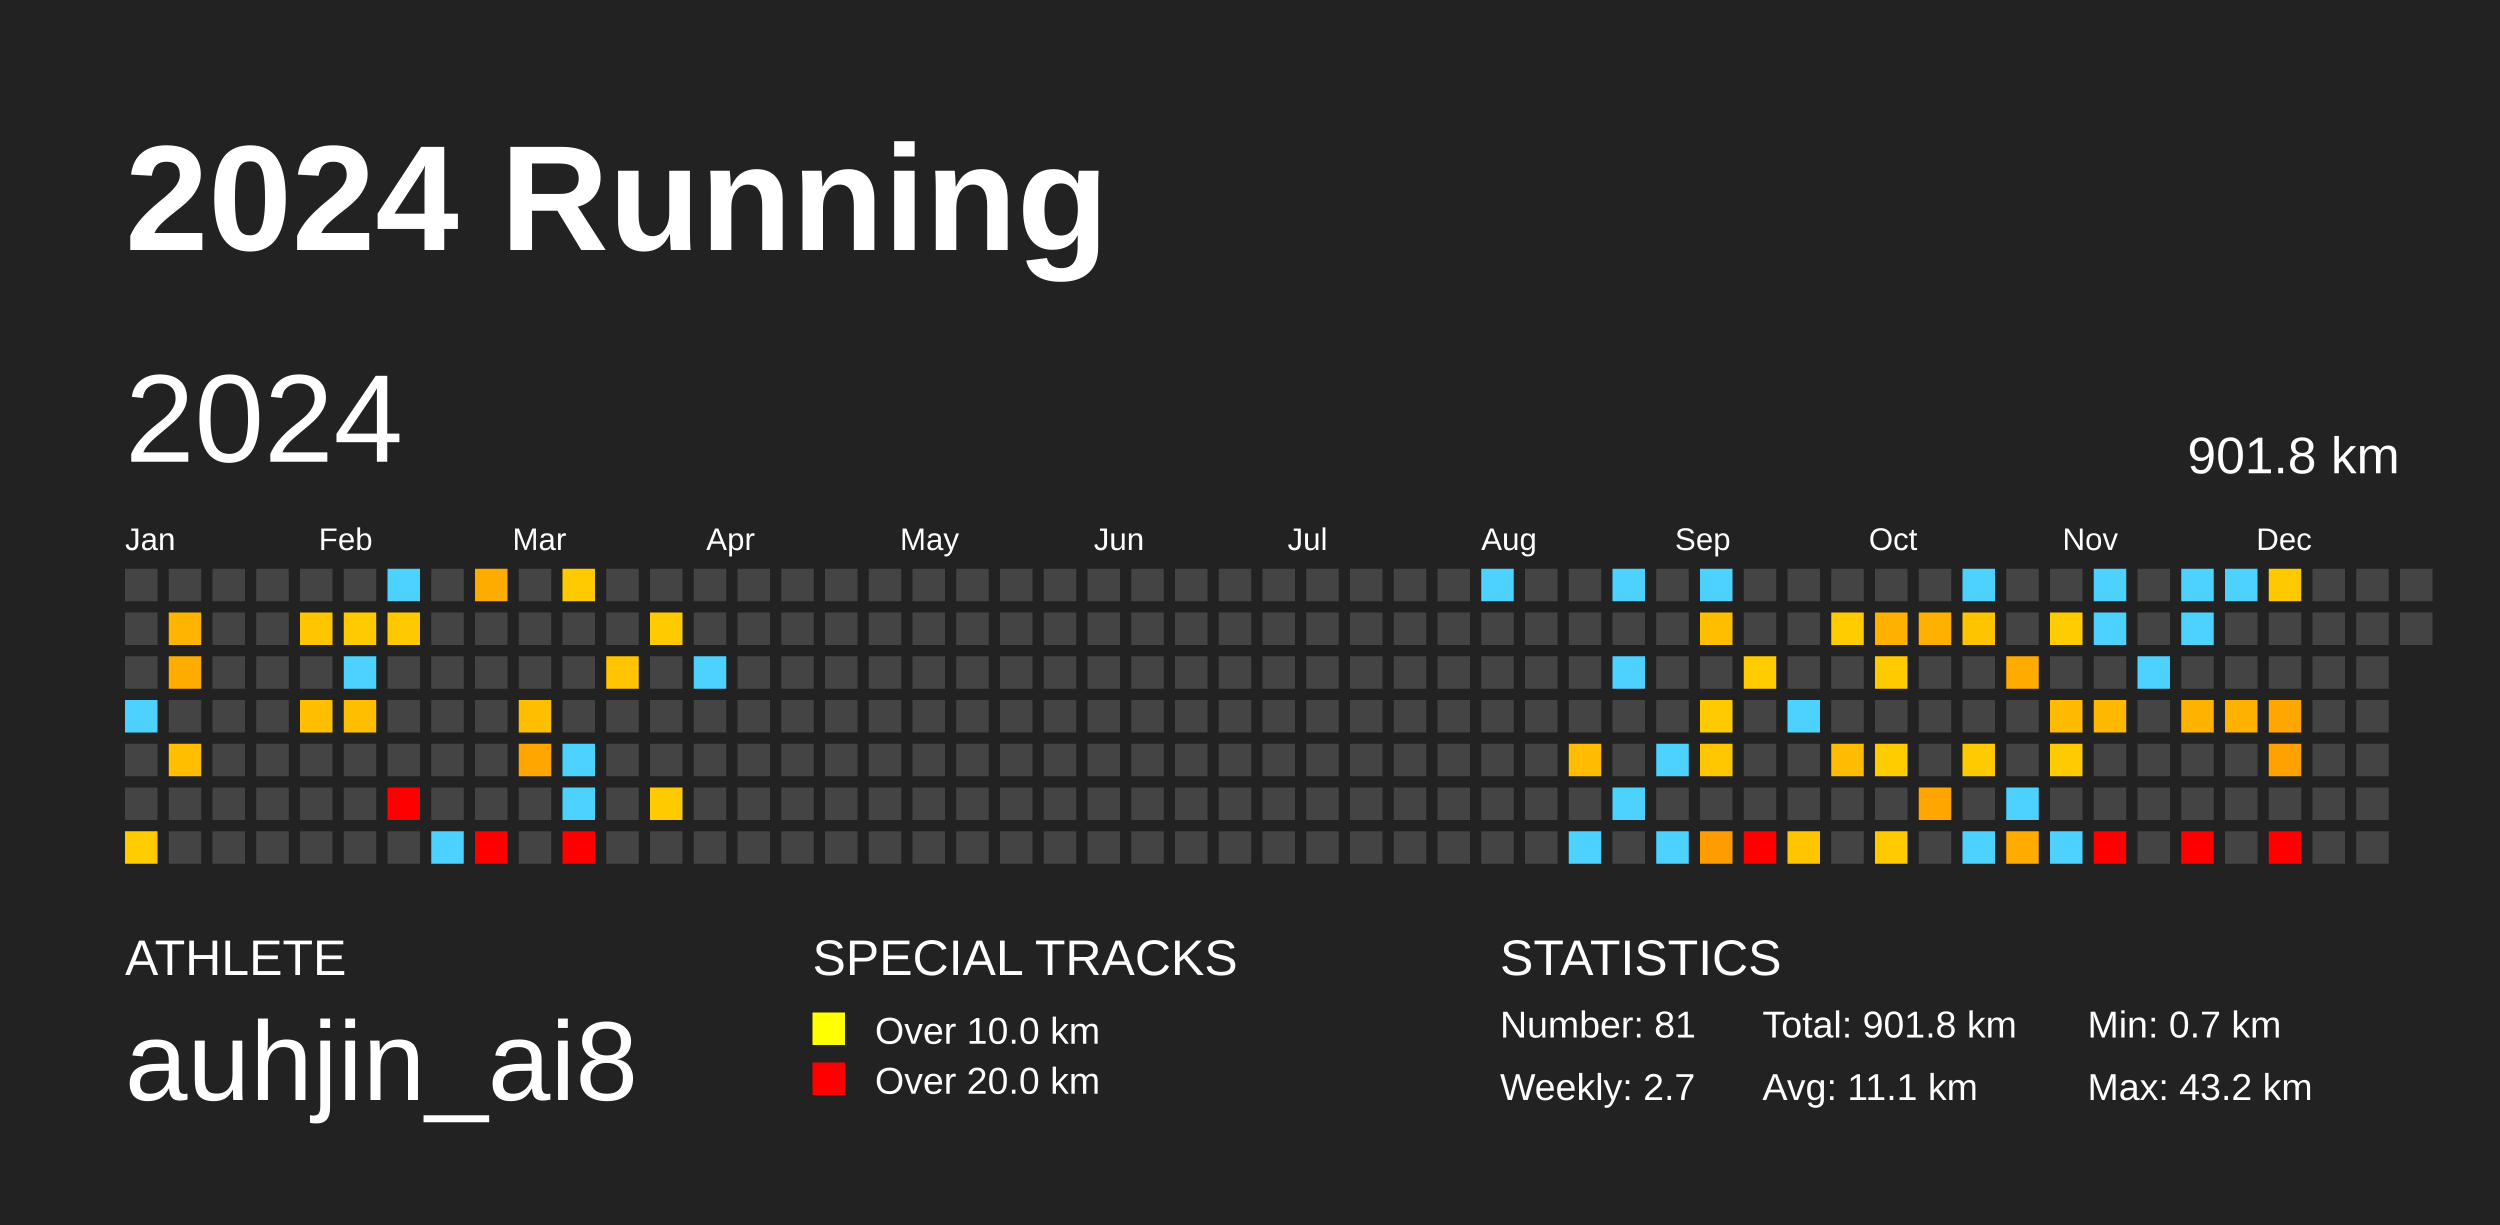
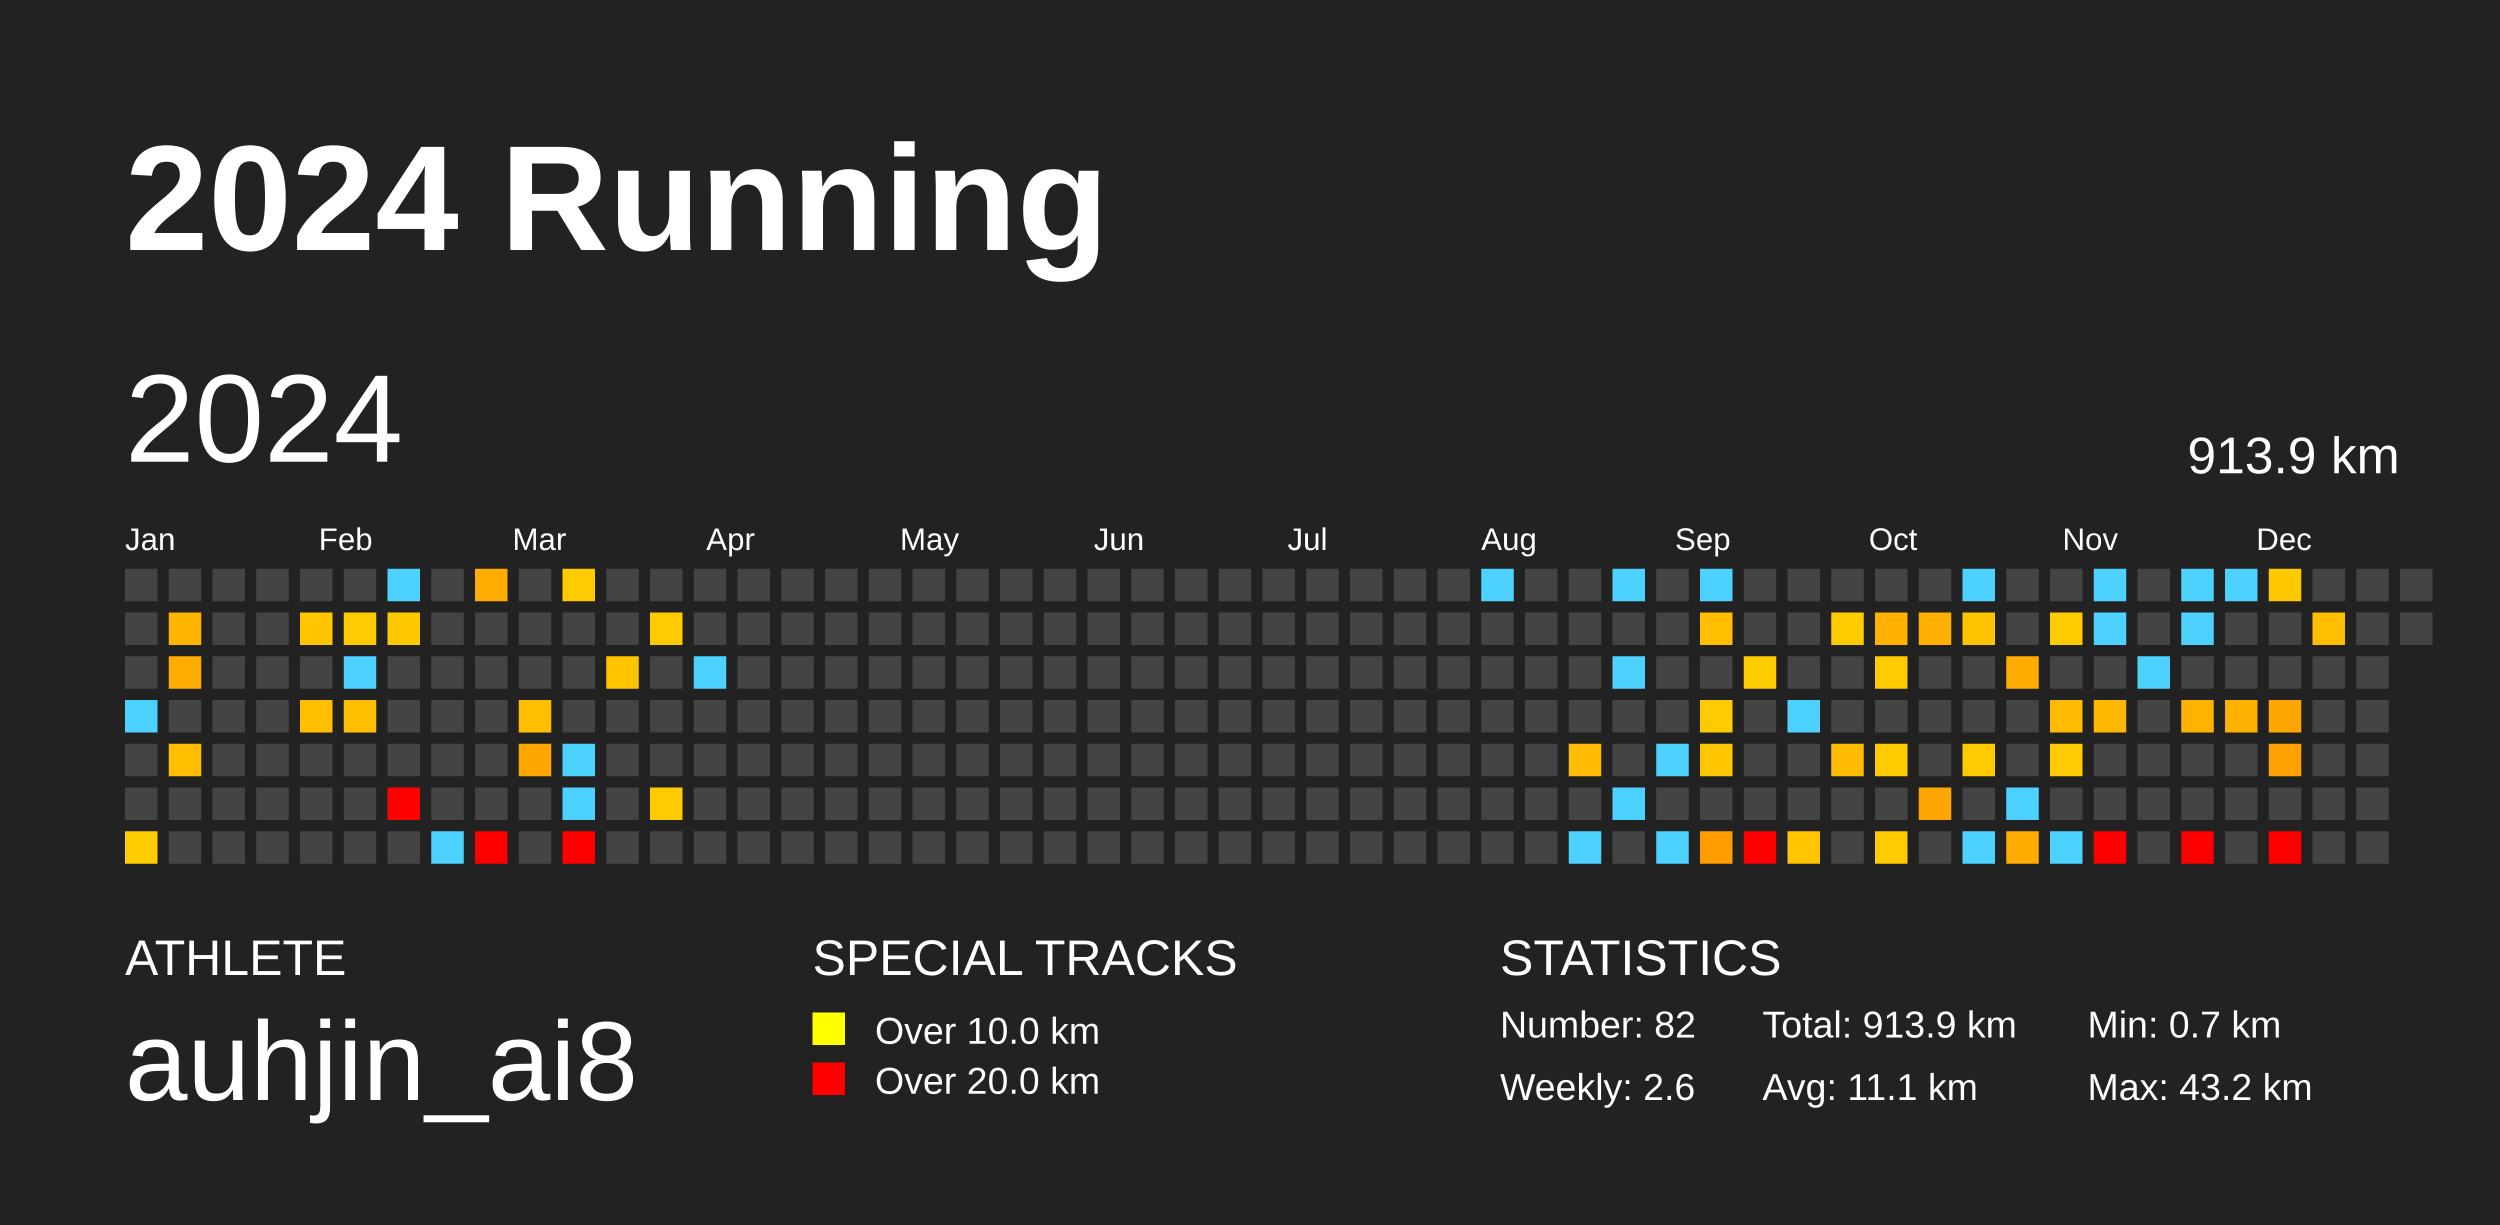
<svg xmlns="http://www.w3.org/2000/svg" baseProfile="full" height="98mm" version="1.1" viewBox="0,0,200,98" width="200mm">
  <defs />
  <rect fill="#222222" height="98" width="200" x="0" y="0" />
  <text fill="#FFFFFF" style="font-size:12px; font-family:Arial; font-weight:bold;" x="10" y="20">2024 Running</text>
  <text fill="#FFFFFF" style="font-size:4px; font-family:Arial" x="10" y="78">ATHLETE</text>
  <text fill="#FFFFFF" style="font-size:9px; font-family:Arial" x="10" y="88">auhjin_ai8</text>
  <text fill="#FFFFFF" style="font-size:4px; font-family:Arial" x="65" y="78">SPECIAL TRACKS</text>
  <rect fill="yellow" height="2.6" width="2.6" x="65" y="81" />
  <text fill="#FFFFFF" style="font-size:3px; font-family:Arial" x="70" y="83.5">Over 10.0 km</text>
  <rect fill="red" height="2.6" width="2.6" x="65" y="85" />
  <text fill="#FFFFFF" style="font-size:3px; font-family:Arial" x="70" y="87.5">Over 20.0 km</text>
  <text fill="#FFFFFF" style="font-size:4px; font-family:Arial" x="120" y="78">STATISTICS</text>
-   <text fill="#FFFFFF" style="font-size:3px; font-family:Arial" x="120" y="83">Number: 81</text>
-   <text fill="#FFFFFF" style="font-size:3px; font-family:Arial" x="120" y="88">Weekly: 2.7</text>
-   <text fill="#FFFFFF" style="font-size:3px; font-family:Arial" x="141" y="83">Total: 901.8 km</text>
+   <text fill="#FFFFFF" style="font-size:3px; font-family:Arial" x="120" y="83">Number: 82</text>
+   <text fill="#FFFFFF" style="font-size:3px; font-family:Arial" x="120" y="88">Weekly: 2.6</text>
+   <text fill="#FFFFFF" style="font-size:3px; font-family:Arial" x="141" y="83">Total: 913.9 km</text>
  <text fill="#FFFFFF" style="font-size:3px; font-family:Arial" x="141" y="88">Avg: 11.1 km</text>
  <text fill="#FFFFFF" style="font-size:3px; font-family:Arial" x="167" y="83">Min: 0.7 km</text>
  <text fill="#FFFFFF" style="font-size:3px; font-family:Arial" x="167" y="88">Max: 43.2 km</text>
  <text dominant-baseline="hanging" fill="#FFFFFF" style="font-size:10.0px; font-family:Arial;" x="10" y="30">2024</text>
-   <text dominant-baseline="hanging" fill="#FFFFFF" style="font-size:4.125px; font-family:Arial;" x="175" y="35">901.8 km</text>
+   <text dominant-baseline="hanging" fill="#FFFFFF" style="font-size:4.125px; font-family:Arial;" x="175" y="35">913.9 km</text>
  <text fill="#FFFFFF" style="font-size:2.5px; font-family:Arial" x="10.0" y="44">Jan</text>
  <text fill="#FFFFFF" style="font-size:2.5px; font-family:Arial" x="25.5" y="44">Feb</text>
  <text fill="#FFFFFF" style="font-size:2.5px; font-family:Arial" x="41.0" y="44">Mar</text>
  <text fill="#FFFFFF" style="font-size:2.5px; font-family:Arial" x="56.5" y="44">Apr</text>
  <text fill="#FFFFFF" style="font-size:2.5px; font-family:Arial" x="72.0" y="44">May</text>
  <text fill="#FFFFFF" style="font-size:2.5px; font-family:Arial" x="87.5" y="44">Jun</text>
  <text fill="#FFFFFF" style="font-size:2.5px; font-family:Arial" x="103.0" y="44">Jul</text>
  <text fill="#FFFFFF" style="font-size:2.5px; font-family:Arial" x="118.5" y="44">Aug</text>
  <text fill="#FFFFFF" style="font-size:2.5px; font-family:Arial" x="134.0" y="44">Sep</text>
  <text fill="#FFFFFF" style="font-size:2.5px; font-family:Arial" x="149.5" y="44">Oct</text>
  <text fill="#FFFFFF" style="font-size:2.5px; font-family:Arial" x="165.0" y="44">Nov</text>
  <text fill="#FFFFFF" style="font-size:2.5px; font-family:Arial" x="180.5" y="44">Dec</text>
  <rect fill="#444444" height="2.6" width="2.6" x="10.0" y="45.5" />
  <rect fill="#444444" height="2.6" width="2.6" x="10.0" y="49.0" />
  <rect fill="#444444" height="2.6" width="2.6" x="10.0" y="52.5" />
  <rect fill="#4dd2ff" height="2.6" width="2.6" x="10.0" y="56.0" />
  <rect fill="#444444" height="2.6" width="2.6" x="10.0" y="59.5" />
  <rect fill="#444444" height="2.6" width="2.6" x="10.0" y="63.0" />
  <rect fill="#ffcc00" height="2.6" width="2.6" x="10.0" y="66.5" />
  <rect fill="#444444" height="2.6" width="2.6" x="13.5" y="45.5" />
  <rect fill="#ffb400" height="2.6" width="2.6" x="13.5" y="49.0" />
  <rect fill="#ffac00" height="2.6" width="2.6" x="13.5" y="52.5" />
  <rect fill="#444444" height="2.6" width="2.6" x="13.5" y="56.0" />
  <rect fill="#ffbf00" height="2.6" width="2.6" x="13.5" y="59.5" />
  <rect fill="#444444" height="2.6" width="2.6" x="13.5" y="63.0" />
  <rect fill="#444444" height="2.6" width="2.6" x="13.5" y="66.5" />
  <rect fill="#444444" height="2.6" width="2.6" x="17.0" y="45.5" />
  <rect fill="#444444" height="2.6" width="2.6" x="17.0" y="49.0" />
  <rect fill="#444444" height="2.6" width="2.6" x="17.0" y="52.5" />
  <rect fill="#444444" height="2.6" width="2.6" x="17.0" y="56.0" />
  <rect fill="#444444" height="2.6" width="2.6" x="17.0" y="59.5" />
  <rect fill="#444444" height="2.6" width="2.6" x="17.0" y="63.0" />
  <rect fill="#444444" height="2.6" width="2.6" x="17.0" y="66.5" />
  <rect fill="#444444" height="2.6" width="2.6" x="20.5" y="45.5" />
  <rect fill="#444444" height="2.6" width="2.6" x="20.5" y="49.0" />
  <rect fill="#444444" height="2.6" width="2.6" x="20.5" y="52.5" />
  <rect fill="#444444" height="2.6" width="2.6" x="20.5" y="56.0" />
  <rect fill="#444444" height="2.6" width="2.6" x="20.5" y="59.5" />
  <rect fill="#444444" height="2.6" width="2.6" x="20.5" y="63.0" />
  <rect fill="#444444" height="2.6" width="2.6" x="20.5" y="66.5" />
  <rect fill="#444444" height="2.6" width="2.6" x="24.0" y="45.5" />
  <rect fill="#ffc600" height="2.6" width="2.6" x="24.0" y="49.0" />
  <rect fill="#444444" height="2.6" width="2.6" x="24.0" y="52.5" />
  <rect fill="#ffbf00" height="2.6" width="2.6" x="24.0" y="56.0" />
  <rect fill="#444444" height="2.6" width="2.6" x="24.0" y="59.5" />
  <rect fill="#444444" height="2.6" width="2.6" x="24.0" y="63.0" />
  <rect fill="#444444" height="2.6" width="2.6" x="24.0" y="66.5" />
  <rect fill="#444444" height="2.6" width="2.6" x="27.5" y="45.5" />
  <rect fill="#ffcb00" height="2.6" width="2.6" x="27.5" y="49.0" />
  <rect fill="#4dd2ff" height="2.6" width="2.6" x="27.5" y="52.5" />
  <rect fill="#ffbf00" height="2.6" width="2.6" x="27.5" y="56.0" />
  <rect fill="#444444" height="2.6" width="2.6" x="27.5" y="59.5" />
  <rect fill="#444444" height="2.6" width="2.6" x="27.5" y="63.0" />
  <rect fill="#444444" height="2.6" width="2.6" x="27.5" y="66.5" />
  <rect fill="#4dd2ff" height="2.6" width="2.6" x="31.0" y="45.5" />
  <rect fill="#ffc900" height="2.6" width="2.6" x="31.0" y="49.0" />
  <rect fill="#444444" height="2.6" width="2.6" x="31.0" y="52.5" />
  <rect fill="#444444" height="2.6" width="2.6" x="31.0" y="56.0" />
  <rect fill="#444444" height="2.6" width="2.6" x="31.0" y="59.5" />
  <rect fill="red" height="2.6" width="2.6" x="31.0" y="63.0" />
  <rect fill="#444444" height="2.6" width="2.6" x="31.0" y="66.5" />
  <rect fill="#444444" height="2.6" width="2.6" x="34.5" y="45.5" />
  <rect fill="#444444" height="2.6" width="2.6" x="34.5" y="49.0" />
  <rect fill="#444444" height="2.6" width="2.6" x="34.5" y="52.5" />
  <rect fill="#444444" height="2.6" width="2.6" x="34.5" y="56.0" />
  <rect fill="#444444" height="2.6" width="2.6" x="34.5" y="59.5" />
  <rect fill="#444444" height="2.6" width="2.6" x="34.5" y="63.0" />
  <rect fill="#4dd2ff" height="2.6" width="2.6" x="34.5" y="66.5" />
  <rect fill="#ffac00" height="2.6" width="2.6" x="38.0" y="45.5" />
  <rect fill="#444444" height="2.6" width="2.6" x="38.0" y="49.0" />
  <rect fill="#444444" height="2.6" width="2.6" x="38.0" y="52.5" />
  <rect fill="#444444" height="2.6" width="2.6" x="38.0" y="56.0" />
  <rect fill="#444444" height="2.6" width="2.6" x="38.0" y="59.5" />
  <rect fill="#444444" height="2.6" width="2.6" x="38.0" y="63.0" />
  <rect fill="red" height="2.6" width="2.6" x="38.0" y="66.5" />
  <rect fill="#444444" height="2.6" width="2.6" x="41.5" y="45.5" />
  <rect fill="#444444" height="2.6" width="2.6" x="41.5" y="49.0" />
  <rect fill="#444444" height="2.6" width="2.6" x="41.5" y="52.5" />
  <rect fill="#ffbf00" height="2.6" width="2.6" x="41.5" y="56.0" />
  <rect fill="#ffa700" height="2.6" width="2.6" x="41.5" y="59.5" />
  <rect fill="#444444" height="2.6" width="2.6" x="41.5" y="63.0" />
  <rect fill="#444444" height="2.6" width="2.6" x="41.5" y="66.5" />
  <rect fill="#ffcb00" height="2.6" width="2.6" x="45.0" y="45.5" />
  <rect fill="#444444" height="2.6" width="2.6" x="45.0" y="49.0" />
  <rect fill="#444444" height="2.6" width="2.6" x="45.0" y="52.5" />
  <rect fill="#444444" height="2.6" width="2.6" x="45.0" y="56.0" />
  <rect fill="#4dd2ff" height="2.6" width="2.6" x="45.0" y="59.5" />
  <rect fill="#4dd2ff" height="2.6" width="2.6" x="45.0" y="63.0" />
  <rect fill="red" height="2.6" width="2.6" x="45.0" y="66.5" />
  <rect fill="#444444" height="2.6" width="2.6" x="48.5" y="45.5" />
  <rect fill="#444444" height="2.6" width="2.6" x="48.5" y="49.0" />
  <rect fill="#ffc500" height="2.6" width="2.6" x="48.5" y="52.5" />
  <rect fill="#444444" height="2.6" width="2.6" x="48.5" y="56.0" />
  <rect fill="#444444" height="2.6" width="2.6" x="48.5" y="59.5" />
  <rect fill="#444444" height="2.6" width="2.6" x="48.5" y="63.0" />
  <rect fill="#444444" height="2.6" width="2.6" x="48.5" y="66.5" />
  <rect fill="#444444" height="2.6" width="2.6" x="52.0" y="45.5" />
  <rect fill="#ffcb00" height="2.6" width="2.6" x="52.0" y="49.0" />
  <rect fill="#444444" height="2.6" width="2.6" x="52.0" y="52.5" />
  <rect fill="#444444" height="2.6" width="2.6" x="52.0" y="56.0" />
  <rect fill="#444444" height="2.6" width="2.6" x="52.0" y="59.5" />
  <rect fill="#ffca00" height="2.6" width="2.6" x="52.0" y="63.0" />
  <rect fill="#444444" height="2.6" width="2.6" x="52.0" y="66.5" />
  <rect fill="#444444" height="2.6" width="2.6" x="55.5" y="45.5" />
  <rect fill="#444444" height="2.6" width="2.6" x="55.5" y="49.0" />
  <rect fill="#4dd2ff" height="2.6" width="2.6" x="55.5" y="52.5" />
  <rect fill="#444444" height="2.6" width="2.6" x="55.5" y="56.0" />
  <rect fill="#444444" height="2.6" width="2.6" x="55.5" y="59.5" />
  <rect fill="#444444" height="2.6" width="2.6" x="55.5" y="63.0" />
  <rect fill="#444444" height="2.6" width="2.6" x="55.5" y="66.5" />
  <rect fill="#444444" height="2.6" width="2.6" x="59.0" y="45.5" />
  <rect fill="#444444" height="2.6" width="2.6" x="59.0" y="49.0" />
  <rect fill="#444444" height="2.6" width="2.6" x="59.0" y="52.5" />
  <rect fill="#444444" height="2.6" width="2.6" x="59.0" y="56.0" />
  <rect fill="#444444" height="2.6" width="2.6" x="59.0" y="59.5" />
  <rect fill="#444444" height="2.6" width="2.6" x="59.0" y="63.0" />
  <rect fill="#444444" height="2.6" width="2.6" x="59.0" y="66.5" />
  <rect fill="#444444" height="2.6" width="2.6" x="62.5" y="45.5" />
  <rect fill="#444444" height="2.6" width="2.6" x="62.5" y="49.0" />
  <rect fill="#444444" height="2.6" width="2.6" x="62.5" y="52.5" />
  <rect fill="#444444" height="2.6" width="2.6" x="62.5" y="56.0" />
  <rect fill="#444444" height="2.6" width="2.6" x="62.5" y="59.5" />
  <rect fill="#444444" height="2.6" width="2.6" x="62.5" y="63.0" />
  <rect fill="#444444" height="2.6" width="2.6" x="62.5" y="66.5" />
  <rect fill="#444444" height="2.6" width="2.6" x="66.0" y="45.5" />
  <rect fill="#444444" height="2.6" width="2.6" x="66.0" y="49.0" />
  <rect fill="#444444" height="2.6" width="2.6" x="66.0" y="52.5" />
  <rect fill="#444444" height="2.6" width="2.6" x="66.0" y="56.0" />
  <rect fill="#444444" height="2.6" width="2.6" x="66.0" y="59.5" />
  <rect fill="#444444" height="2.6" width="2.6" x="66.0" y="63.0" />
  <rect fill="#444444" height="2.6" width="2.6" x="66.0" y="66.5" />
  <rect fill="#444444" height="2.6" width="2.6" x="69.5" y="45.5" />
  <rect fill="#444444" height="2.6" width="2.6" x="69.5" y="49.0" />
  <rect fill="#444444" height="2.6" width="2.6" x="69.5" y="52.5" />
  <rect fill="#444444" height="2.6" width="2.6" x="69.5" y="56.0" />
  <rect fill="#444444" height="2.6" width="2.6" x="69.5" y="59.5" />
  <rect fill="#444444" height="2.6" width="2.6" x="69.5" y="63.0" />
  <rect fill="#444444" height="2.6" width="2.6" x="69.5" y="66.5" />
  <rect fill="#444444" height="2.6" width="2.6" x="73.0" y="45.5" />
  <rect fill="#444444" height="2.6" width="2.6" x="73.0" y="49.0" />
  <rect fill="#444444" height="2.6" width="2.6" x="73.0" y="52.5" />
  <rect fill="#444444" height="2.6" width="2.6" x="73.0" y="56.0" />
  <rect fill="#444444" height="2.6" width="2.6" x="73.0" y="59.5" />
  <rect fill="#444444" height="2.6" width="2.6" x="73.0" y="63.0" />
  <rect fill="#444444" height="2.6" width="2.6" x="73.0" y="66.5" />
  <rect fill="#444444" height="2.6" width="2.6" x="76.5" y="45.5" />
  <rect fill="#444444" height="2.6" width="2.6" x="76.5" y="49.0" />
  <rect fill="#444444" height="2.6" width="2.6" x="76.5" y="52.5" />
  <rect fill="#444444" height="2.6" width="2.6" x="76.5" y="56.0" />
  <rect fill="#444444" height="2.6" width="2.6" x="76.5" y="59.5" />
  <rect fill="#444444" height="2.6" width="2.6" x="76.5" y="63.0" />
  <rect fill="#444444" height="2.6" width="2.6" x="76.5" y="66.5" />
  <rect fill="#444444" height="2.6" width="2.6" x="80.0" y="45.5" />
  <rect fill="#444444" height="2.6" width="2.6" x="80.0" y="49.0" />
  <rect fill="#444444" height="2.6" width="2.6" x="80.0" y="52.5" />
  <rect fill="#444444" height="2.6" width="2.6" x="80.0" y="56.0" />
  <rect fill="#444444" height="2.6" width="2.6" x="80.0" y="59.5" />
  <rect fill="#444444" height="2.6" width="2.6" x="80.0" y="63.0" />
  <rect fill="#444444" height="2.6" width="2.6" x="80.0" y="66.5" />
  <rect fill="#444444" height="2.6" width="2.6" x="83.5" y="45.5" />
  <rect fill="#444444" height="2.6" width="2.6" x="83.5" y="49.0" />
  <rect fill="#444444" height="2.6" width="2.6" x="83.5" y="52.5" />
  <rect fill="#444444" height="2.6" width="2.6" x="83.5" y="56.0" />
  <rect fill="#444444" height="2.6" width="2.6" x="83.5" y="59.5" />
  <rect fill="#444444" height="2.6" width="2.6" x="83.5" y="63.0" />
  <rect fill="#444444" height="2.6" width="2.6" x="83.5" y="66.5" />
  <rect fill="#444444" height="2.6" width="2.6" x="87.0" y="45.5" />
  <rect fill="#444444" height="2.6" width="2.6" x="87.0" y="49.0" />
  <rect fill="#444444" height="2.6" width="2.6" x="87.0" y="52.5" />
  <rect fill="#444444" height="2.6" width="2.6" x="87.0" y="56.0" />
  <rect fill="#444444" height="2.6" width="2.6" x="87.0" y="59.5" />
  <rect fill="#444444" height="2.6" width="2.6" x="87.0" y="63.0" />
  <rect fill="#444444" height="2.6" width="2.6" x="87.0" y="66.5" />
  <rect fill="#444444" height="2.6" width="2.6" x="90.5" y="45.5" />
  <rect fill="#444444" height="2.6" width="2.6" x="90.5" y="49.0" />
  <rect fill="#444444" height="2.6" width="2.6" x="90.5" y="52.5" />
  <rect fill="#444444" height="2.6" width="2.6" x="90.5" y="56.0" />
  <rect fill="#444444" height="2.6" width="2.6" x="90.5" y="59.5" />
  <rect fill="#444444" height="2.6" width="2.6" x="90.5" y="63.0" />
  <rect fill="#444444" height="2.6" width="2.6" x="90.5" y="66.5" />
  <rect fill="#444444" height="2.6" width="2.6" x="94.0" y="45.5" />
  <rect fill="#444444" height="2.6" width="2.6" x="94.0" y="49.0" />
  <rect fill="#444444" height="2.6" width="2.6" x="94.0" y="52.5" />
  <rect fill="#444444" height="2.6" width="2.6" x="94.0" y="56.0" />
  <rect fill="#444444" height="2.6" width="2.6" x="94.0" y="59.5" />
  <rect fill="#444444" height="2.6" width="2.6" x="94.0" y="63.0" />
  <rect fill="#444444" height="2.6" width="2.6" x="94.0" y="66.5" />
  <rect fill="#444444" height="2.6" width="2.6" x="97.5" y="45.5" />
  <rect fill="#444444" height="2.6" width="2.6" x="97.5" y="49.0" />
  <rect fill="#444444" height="2.6" width="2.6" x="97.5" y="52.5" />
  <rect fill="#444444" height="2.6" width="2.6" x="97.5" y="56.0" />
  <rect fill="#444444" height="2.6" width="2.6" x="97.5" y="59.5" />
  <rect fill="#444444" height="2.6" width="2.6" x="97.5" y="63.0" />
  <rect fill="#444444" height="2.6" width="2.6" x="97.5" y="66.5" />
  <rect fill="#444444" height="2.6" width="2.6" x="101.0" y="45.5" />
  <rect fill="#444444" height="2.6" width="2.6" x="101.0" y="49.0" />
  <rect fill="#444444" height="2.6" width="2.6" x="101.0" y="52.5" />
  <rect fill="#444444" height="2.6" width="2.6" x="101.0" y="56.0" />
  <rect fill="#444444" height="2.6" width="2.6" x="101.0" y="59.5" />
  <rect fill="#444444" height="2.6" width="2.6" x="101.0" y="63.0" />
  <rect fill="#444444" height="2.6" width="2.6" x="101.0" y="66.5" />
  <rect fill="#444444" height="2.6" width="2.6" x="104.5" y="45.5" />
  <rect fill="#444444" height="2.6" width="2.6" x="104.5" y="49.0" />
  <rect fill="#444444" height="2.6" width="2.6" x="104.5" y="52.5" />
  <rect fill="#444444" height="2.6" width="2.6" x="104.5" y="56.0" />
  <rect fill="#444444" height="2.6" width="2.6" x="104.5" y="59.5" />
  <rect fill="#444444" height="2.6" width="2.6" x="104.5" y="63.0" />
  <rect fill="#444444" height="2.6" width="2.6" x="104.5" y="66.5" />
  <rect fill="#444444" height="2.6" width="2.6" x="108.0" y="45.5" />
  <rect fill="#444444" height="2.6" width="2.6" x="108.0" y="49.0" />
  <rect fill="#444444" height="2.6" width="2.6" x="108.0" y="52.5" />
  <rect fill="#444444" height="2.6" width="2.6" x="108.0" y="56.0" />
  <rect fill="#444444" height="2.6" width="2.6" x="108.0" y="59.5" />
  <rect fill="#444444" height="2.6" width="2.6" x="108.0" y="63.0" />
  <rect fill="#444444" height="2.6" width="2.6" x="108.0" y="66.5" />
  <rect fill="#444444" height="2.6" width="2.6" x="111.5" y="45.5" />
  <rect fill="#444444" height="2.6" width="2.6" x="111.5" y="49.0" />
  <rect fill="#444444" height="2.6" width="2.6" x="111.5" y="52.5" />
  <rect fill="#444444" height="2.6" width="2.6" x="111.5" y="56.0" />
  <rect fill="#444444" height="2.6" width="2.6" x="111.5" y="59.5" />
  <rect fill="#444444" height="2.6" width="2.6" x="111.5" y="63.0" />
  <rect fill="#444444" height="2.6" width="2.6" x="111.5" y="66.5" />
  <rect fill="#444444" height="2.6" width="2.6" x="115.0" y="45.5" />
  <rect fill="#444444" height="2.6" width="2.6" x="115.0" y="49.0" />
  <rect fill="#444444" height="2.6" width="2.6" x="115.0" y="52.5" />
  <rect fill="#444444" height="2.6" width="2.6" x="115.0" y="56.0" />
  <rect fill="#444444" height="2.6" width="2.6" x="115.0" y="59.5" />
  <rect fill="#444444" height="2.6" width="2.6" x="115.0" y="63.0" />
  <rect fill="#444444" height="2.6" width="2.6" x="115.0" y="66.5" />
  <rect fill="#4dd2ff" height="2.6" width="2.6" x="118.5" y="45.5" />
  <rect fill="#444444" height="2.6" width="2.6" x="118.5" y="49.0" />
  <rect fill="#444444" height="2.6" width="2.6" x="118.5" y="52.5" />
  <rect fill="#444444" height="2.6" width="2.6" x="118.5" y="56.0" />
  <rect fill="#444444" height="2.6" width="2.6" x="118.5" y="59.5" />
  <rect fill="#444444" height="2.6" width="2.6" x="118.5" y="63.0" />
  <rect fill="#444444" height="2.6" width="2.6" x="118.5" y="66.5" />
  <rect fill="#444444" height="2.6" width="2.6" x="122.0" y="45.5" />
  <rect fill="#444444" height="2.6" width="2.6" x="122.0" y="49.0" />
  <rect fill="#444444" height="2.6" width="2.6" x="122.0" y="52.5" />
  <rect fill="#444444" height="2.6" width="2.6" x="122.0" y="56.0" />
  <rect fill="#444444" height="2.6" width="2.6" x="122.0" y="59.5" />
  <rect fill="#444444" height="2.6" width="2.6" x="122.0" y="63.0" />
  <rect fill="#444444" height="2.6" width="2.6" x="122.0" y="66.5" />
  <rect fill="#444444" height="2.6" width="2.6" x="125.5" y="45.5" />
  <rect fill="#444444" height="2.6" width="2.6" x="125.5" y="49.0" />
  <rect fill="#444444" height="2.6" width="2.6" x="125.5" y="52.5" />
  <rect fill="#444444" height="2.6" width="2.6" x="125.5" y="56.0" />
  <rect fill="#ffbc00" height="2.6" width="2.6" x="125.5" y="59.5" />
  <rect fill="#444444" height="2.6" width="2.6" x="125.5" y="63.0" />
  <rect fill="#4dd2ff" height="2.6" width="2.6" x="125.5" y="66.5" />
  <rect fill="#4dd2ff" height="2.6" width="2.6" x="129.0" y="45.5" />
  <rect fill="#444444" height="2.6" width="2.6" x="129.0" y="49.0" />
  <rect fill="#4dd2ff" height="2.6" width="2.6" x="129.0" y="52.5" />
  <rect fill="#444444" height="2.6" width="2.6" x="129.0" y="56.0" />
  <rect fill="#444444" height="2.6" width="2.6" x="129.0" y="59.5" />
  <rect fill="#4dd2ff" height="2.6" width="2.6" x="129.0" y="63.0" />
  <rect fill="#444444" height="2.6" width="2.6" x="129.0" y="66.5" />
  <rect fill="#444444" height="2.6" width="2.6" x="132.5" y="45.5" />
  <rect fill="#444444" height="2.6" width="2.6" x="132.5" y="49.0" />
  <rect fill="#444444" height="2.6" width="2.6" x="132.5" y="52.5" />
  <rect fill="#444444" height="2.6" width="2.6" x="132.5" y="56.0" />
  <rect fill="#4dd2ff" height="2.6" width="2.6" x="132.5" y="59.5" />
  <rect fill="#444444" height="2.6" width="2.6" x="132.5" y="63.0" />
  <rect fill="#4dd2ff" height="2.6" width="2.6" x="132.5" y="66.5" />
  <rect fill="#4dd2ff" height="2.6" width="2.6" x="136.0" y="45.5" />
  <rect fill="#ffbe00" height="2.6" width="2.6" x="136.0" y="49.0" />
  <rect fill="#444444" height="2.6" width="2.6" x="136.0" y="52.5" />
  <rect fill="#ffcb00" height="2.6" width="2.6" x="136.0" y="56.0" />
  <rect fill="#ffc700" height="2.6" width="2.6" x="136.0" y="59.5" />
  <rect fill="#444444" height="2.6" width="2.6" x="136.0" y="63.0" />
  <rect fill="#ff9d00" height="2.6" width="2.6" x="136.0" y="66.5" />
  <rect fill="#444444" height="2.6" width="2.6" x="139.5" y="45.5" />
  <rect fill="#444444" height="2.6" width="2.6" x="139.5" y="49.0" />
  <rect fill="#ffcc00" height="2.6" width="2.6" x="139.5" y="52.5" />
  <rect fill="#444444" height="2.6" width="2.6" x="139.5" y="56.0" />
  <rect fill="#444444" height="2.6" width="2.6" x="139.5" y="59.5" />
  <rect fill="#444444" height="2.6" width="2.6" x="139.5" y="63.0" />
  <rect fill="red" height="2.6" width="2.6" x="139.5" y="66.5" />
  <rect fill="#444444" height="2.6" width="2.6" x="143.0" y="45.5" />
  <rect fill="#444444" height="2.6" width="2.6" x="143.0" y="49.0" />
  <rect fill="#444444" height="2.6" width="2.6" x="143.0" y="52.5" />
  <rect fill="#4dd2ff" height="2.6" width="2.6" x="143.0" y="56.0" />
  <rect fill="#444444" height="2.6" width="2.6" x="143.0" y="59.5" />
  <rect fill="#444444" height="2.6" width="2.6" x="143.0" y="63.0" />
  <rect fill="#ffc600" height="2.6" width="2.6" x="143.0" y="66.5" />
  <rect fill="#444444" height="2.6" width="2.6" x="146.5" y="45.5" />
  <rect fill="#ffcc00" height="2.6" width="2.6" x="146.5" y="49.0" />
  <rect fill="#444444" height="2.6" width="2.6" x="146.5" y="52.5" />
  <rect fill="#444444" height="2.6" width="2.6" x="146.5" y="56.0" />
  <rect fill="#ffbc00" height="2.6" width="2.6" x="146.5" y="59.5" />
  <rect fill="#444444" height="2.6" width="2.6" x="146.5" y="63.0" />
  <rect fill="#444444" height="2.6" width="2.6" x="146.5" y="66.5" />
  <rect fill="#444444" height="2.6" width="2.6" x="150.0" y="45.5" />
  <rect fill="#ffb000" height="2.6" width="2.6" x="150.0" y="49.0" />
  <rect fill="#ffcb00" height="2.6" width="2.6" x="150.0" y="52.5" />
  <rect fill="#444444" height="2.6" width="2.6" x="150.0" y="56.0" />
  <rect fill="#ffcc00" height="2.6" width="2.6" x="150.0" y="59.5" />
  <rect fill="#444444" height="2.6" width="2.6" x="150.0" y="63.0" />
  <rect fill="#ffca00" height="2.6" width="2.6" x="150.0" y="66.5" />
  <rect fill="#444444" height="2.6" width="2.6" x="153.5" y="45.5" />
  <rect fill="#ffb000" height="2.6" width="2.6" x="153.5" y="49.0" />
  <rect fill="#444444" height="2.6" width="2.6" x="153.5" y="52.5" />
  <rect fill="#444444" height="2.6" width="2.6" x="153.5" y="56.0" />
  <rect fill="#444444" height="2.6" width="2.6" x="153.5" y="59.5" />
  <rect fill="#ffa600" height="2.6" width="2.6" x="153.5" y="63.0" />
  <rect fill="#444444" height="2.6" width="2.6" x="153.5" y="66.5" />
  <rect fill="#4dd2ff" height="2.6" width="2.6" x="157.0" y="45.5" />
  <rect fill="#ffc400" height="2.6" width="2.6" x="157.0" y="49.0" />
  <rect fill="#444444" height="2.6" width="2.6" x="157.0" y="52.5" />
  <rect fill="#444444" height="2.6" width="2.6" x="157.0" y="56.0" />
  <rect fill="#ffcb00" height="2.6" width="2.6" x="157.0" y="59.5" />
  <rect fill="#444444" height="2.6" width="2.6" x="157.0" y="63.0" />
  <rect fill="#4dd2ff" height="2.6" width="2.6" x="157.0" y="66.5" />
  <rect fill="#444444" height="2.6" width="2.6" x="160.5" y="45.5" />
  <rect fill="#444444" height="2.6" width="2.6" x="160.5" y="49.0" />
  <rect fill="#ffab00" height="2.6" width="2.6" x="160.5" y="52.5" />
  <rect fill="#444444" height="2.6" width="2.6" x="160.5" y="56.0" />
  <rect fill="#444444" height="2.6" width="2.6" x="160.5" y="59.5" />
  <rect fill="#4dd2ff" height="2.6" width="2.6" x="160.5" y="63.0" />
  <rect fill="#ffab00" height="2.6" width="2.6" x="160.5" y="66.5" />
  <rect fill="#444444" height="2.6" width="2.6" x="164.0" y="45.5" />
  <rect fill="#ffcc00" height="2.6" width="2.6" x="164.0" y="49.0" />
  <rect fill="#444444" height="2.6" width="2.6" x="164.0" y="52.5" />
  <rect fill="#ffbb00" height="2.6" width="2.6" x="164.0" y="56.0" />
  <rect fill="#ffcb00" height="2.6" width="2.6" x="164.0" y="59.5" />
  <rect fill="#444444" height="2.6" width="2.6" x="164.0" y="63.0" />
  <rect fill="#4dd2ff" height="2.6" width="2.6" x="164.0" y="66.5" />
  <rect fill="#4dd2ff" height="2.6" width="2.6" x="167.5" y="45.5" />
  <rect fill="#4dd2ff" height="2.6" width="2.6" x="167.5" y="49.0" />
  <rect fill="#444444" height="2.6" width="2.6" x="167.5" y="52.5" />
  <rect fill="#ffb800" height="2.6" width="2.6" x="167.5" y="56.0" />
  <rect fill="#444444" height="2.6" width="2.6" x="167.5" y="59.5" />
  <rect fill="#444444" height="2.6" width="2.6" x="167.5" y="63.0" />
  <rect fill="red" height="2.6" width="2.6" x="167.5" y="66.5" />
  <rect fill="#444444" height="2.6" width="2.6" x="171.0" y="45.5" />
  <rect fill="#444444" height="2.6" width="2.6" x="171.0" y="49.0" />
  <rect fill="#4dd2ff" height="2.6" width="2.6" x="171.0" y="52.5" />
  <rect fill="#444444" height="2.6" width="2.6" x="171.0" y="56.0" />
  <rect fill="#444444" height="2.6" width="2.6" x="171.0" y="59.5" />
  <rect fill="#444444" height="2.6" width="2.6" x="171.0" y="63.0" />
  <rect fill="#444444" height="2.6" width="2.6" x="171.0" y="66.5" />
  <rect fill="#4dd2ff" height="2.6" width="2.6" x="174.5" y="45.5" />
  <rect fill="#4dd2ff" height="2.6" width="2.6" x="174.5" y="49.0" />
  <rect fill="#444444" height="2.6" width="2.6" x="174.5" y="52.5" />
  <rect fill="#ffb300" height="2.6" width="2.6" x="174.5" y="56.0" />
  <rect fill="#444444" height="2.6" width="2.6" x="174.5" y="59.5" />
  <rect fill="#444444" height="2.6" width="2.6" x="174.5" y="63.0" />
  <rect fill="red" height="2.6" width="2.6" x="174.5" y="66.5" />
  <rect fill="#4dd2ff" height="2.6" width="2.6" x="178.0" y="45.5" />
  <rect fill="#444444" height="2.6" width="2.6" x="178.0" y="49.0" />
  <rect fill="#444444" height="2.6" width="2.6" x="178.0" y="52.5" />
  <rect fill="#ffb100" height="2.6" width="2.6" x="178.0" y="56.0" />
  <rect fill="#444444" height="2.6" width="2.6" x="178.0" y="59.5" />
  <rect fill="#444444" height="2.6" width="2.6" x="178.0" y="63.0" />
  <rect fill="#444444" height="2.6" width="2.6" x="178.0" y="66.5" />
  <rect fill="#ffc900" height="2.6" width="2.6" x="181.5" y="45.5" />
  <rect fill="#444444" height="2.6" width="2.6" x="181.5" y="49.0" />
  <rect fill="#444444" height="2.6" width="2.6" x="181.5" y="52.5" />
  <rect fill="#ffa700" height="2.6" width="2.6" x="181.5" y="56.0" />
  <rect fill="#ffa100" height="2.6" width="2.6" x="181.5" y="59.5" />
  <rect fill="#444444" height="2.6" width="2.6" x="181.5" y="63.0" />
  <rect fill="red" height="2.6" width="2.6" x="181.5" y="66.5" />
  <rect fill="#444444" height="2.6" width="2.6" x="185.0" y="45.5" />
-   <rect fill="#444444" height="2.6" width="2.6" x="185.0" y="49.0" />
+   <rect fill="#ffbf00" height="2.6" width="2.6" x="185.0" y="49.0" />
  <rect fill="#444444" height="2.6" width="2.6" x="185.0" y="52.5" />
  <rect fill="#444444" height="2.6" width="2.6" x="185.0" y="56.0" />
  <rect fill="#444444" height="2.6" width="2.6" x="185.0" y="59.5" />
  <rect fill="#444444" height="2.6" width="2.6" x="185.0" y="63.0" />
  <rect fill="#444444" height="2.6" width="2.6" x="185.0" y="66.5" />
  <rect fill="#444444" height="2.6" width="2.6" x="188.5" y="45.5" />
  <rect fill="#444444" height="2.6" width="2.6" x="188.5" y="49.0" />
  <rect fill="#444444" height="2.6" width="2.6" x="188.5" y="52.5" />
  <rect fill="#444444" height="2.6" width="2.6" x="188.5" y="56.0" />
  <rect fill="#444444" height="2.6" width="2.6" x="188.5" y="59.5" />
  <rect fill="#444444" height="2.6" width="2.6" x="188.5" y="63.0" />
  <rect fill="#444444" height="2.6" width="2.6" x="188.5" y="66.5" />
  <rect fill="#444444" height="2.6" width="2.6" x="192.0" y="45.5" />
  <rect fill="#444444" height="2.6" width="2.6" x="192.0" y="49.0" />
</svg>
